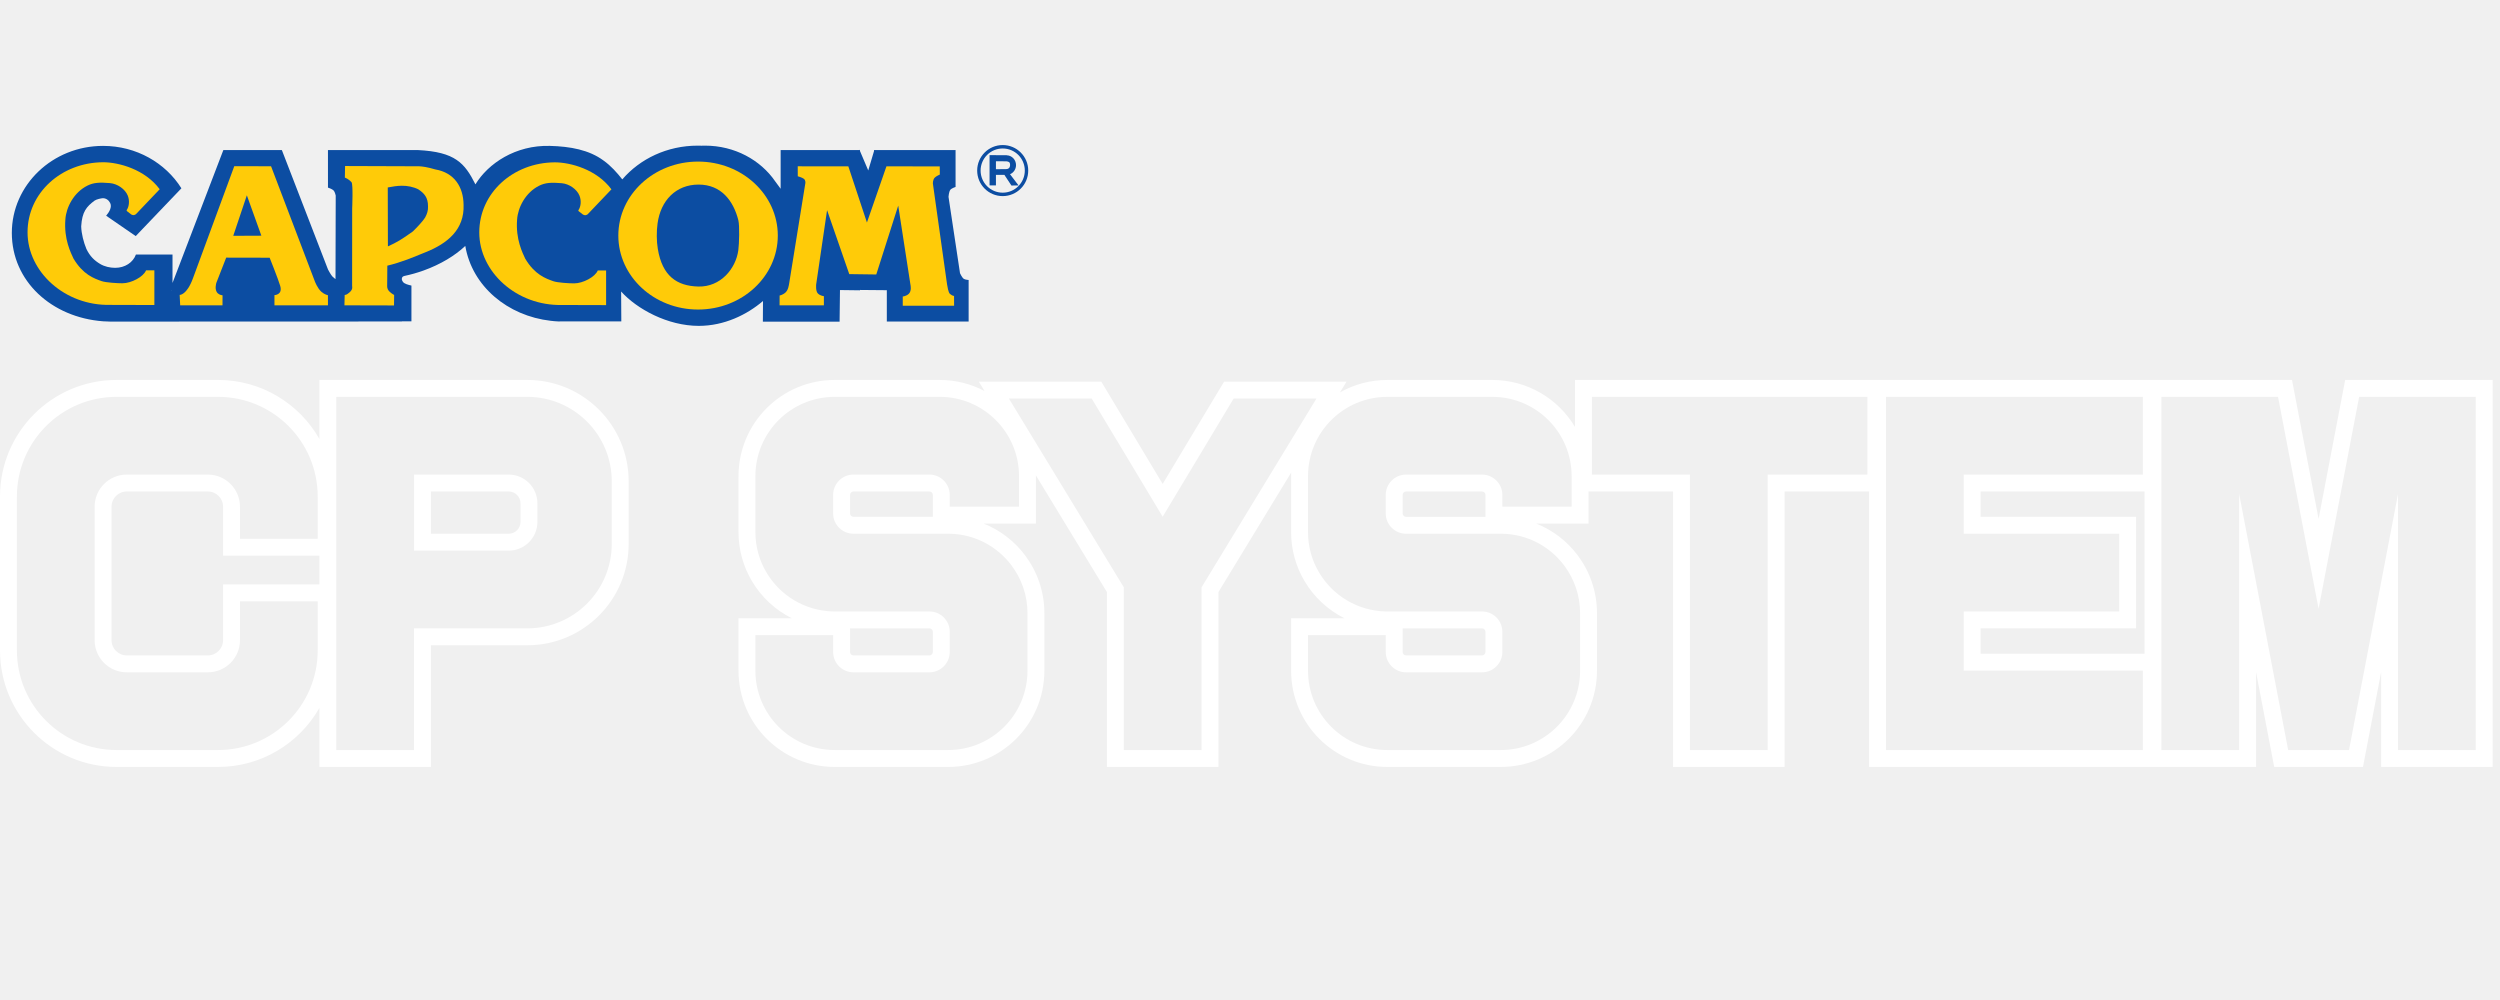
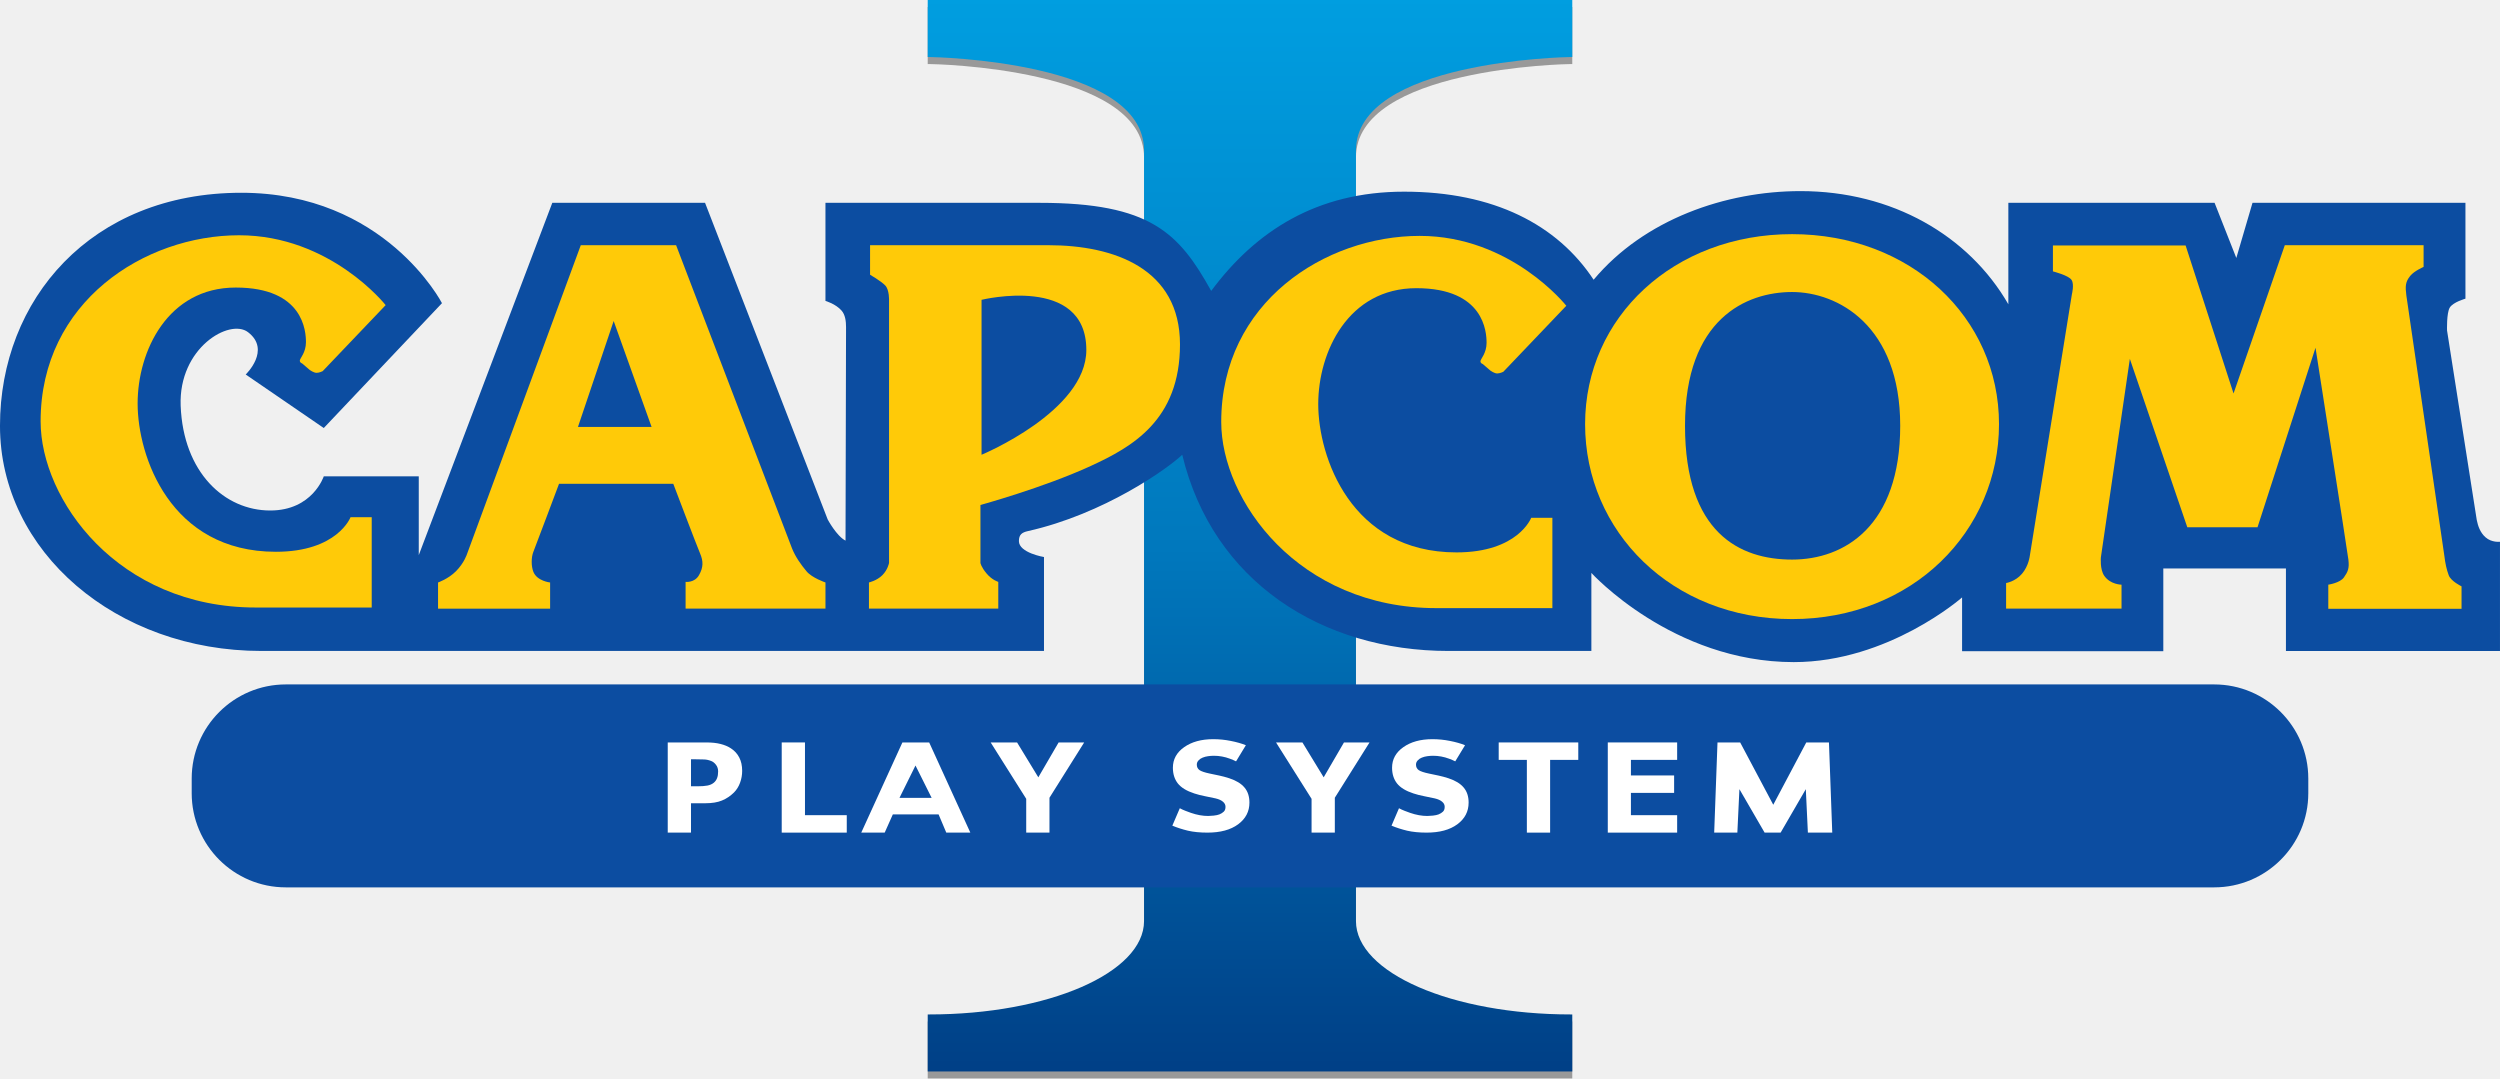
- <svg xmlns="http://www.w3.org/2000/svg" width="500" height="200" viewBox="0 0 500 200" version="1.1" id="svg26" style="fill:none">
-   <defs id="defs30" />
-   <path d="m 124.458,35.877 c 3.537,-4.114 8.977,-6.749 15.077,-6.749 0.255,0 0.508,0.005 0.761,0.014 0.238,-0.009 0.477,-0.014 0.718,-0.014 5.903,0 11.086,2.856 14.039,7.161 l 1.075,1.464 v -7.738 h 15.741 l 0.004,-0.104 0.044,0.104 h 0.078 v 0.184 l 1.655,3.894 1.151,-3.869 v -0.209 h 12.495 2.354 1.464 v 7.372 c 0,0 -0.801,0.261 -1.046,0.575 -0.297,0.382 -0.366,1.403 -0.366,1.403 l 2.3,15.274 c 0,0 0.383,0.866 0.753,1.124 0.273,0.191 0.972,0.236 0.972,0.236 v 8.314 h -16.364 v -6.274 l -5.368,-0.047 v 0.07 l -4,-0.052 -0.078,6.327 h -15.344 l 0.026,-4.135 c -3.21,2.749 -7.765,4.973 -12.842,4.973 -6.215,0 -12.371,-3.362 -15.531,-6.87 l 0.037,5.979 h -12.151 c 0,0 -0.279,0.011 -0.419,0.006 -0.525,-0.018 -1.008,-0.067 -1.569,-0.132 -8.591,-0.985 -15.698,-6.886 -17.067,-14.973 -2.045,1.936 -4.926,3.688 -8.35,4.919 -1.283,0.462 -2.565,0.821 -3.822,1.084 -0.083,0.017 -0.303,0.097 -0.397,0.214 -0.096,0.119 -0.133,0.259 -0.125,0.442 0,0 0.042,0.473 0.483,0.773 0.42,0.286 1.44,0.499 1.44,0.499 v 7.153 h -1.904 v 0.019 l -12.174,0.017 v 0.002 h -32.38 v 0.007 h -13.908 l -1.307,-0.053 c -10.339,-0.784 -18.247,-8.056 -18.247,-17.672 0,-9.616 8.169,-17.411 18.247,-17.411 6.656,0 12.481,3.401 15.668,8.481 l -9.136,9.559 -5.915,-4.075 c 0.606,-0.715 1.22,-1.719 0.801,-2.548 -0.288,-0.57 -0.82,-0.957 -1.457,-0.954 -0.29,0.001 -1.295,0.215 -1.655,0.482 -1.623,1.204 -2.51,2.244 -2.681,5.162 0.05,1.476 0.48,3.143 1.042,4.505 0.714,1.472 1.582,2.3 2.743,2.998 0.891,0.535 1.99,0.778 3.018,0.778 1.951,0 3.569,-1.073 4.145,-2.662 h 7.316 v 5.689 l 10.167,-26.578 11.7,-0.008 9.228,23.88 c 0,0 0.496,0.963 0.845,1.37 0.188,0.219 0.659,0.56 0.659,0.56 l 0.042,-16.708 c 0,0 -0.161,-0.732 -0.403,-0.997 -0.289,-0.318 -1.146,-0.591 -1.146,-0.591 l -0.004,-7.506 h 18.01 c 7.432,0.37 9.348,2.595 11.484,6.857 2.529,-4.17 8.019,-7.879 14.884,-7.694 4.056,0.109 7.85,0.774 10.777,2.959 1.394,0.992 2.67,2.4 3.714,3.741 z m -90.161,22.303 0.001,-0.075 c -0.009,0.009 -0.017,0.019 -0.026,0.028 -0.015,0.016 -0.029,0.032 -0.044,0.047 z" id="path2" style="clip-rule:evenodd;fill:#0c4da2;fill-rule:evenodd" />
-   <path d="m 20.601,32.449 c -8.307,0.052 -15.092,6.104 -15.092,14.019 0,7.916 7.49,14.716 16.556,14.511 l 8.81,0.025 v -6.936 h -1.664 c -0.523,1.308 -2.964,2.587 -4.735,2.587 -0.933,0 -3.282,-0.127 -4.15,-0.431 -1.534,-0.537 -3.723,-1.308 -5.626,-4.507 -0.51,-1.121 -1.946,-3.853 -1.625,-7.839 0.155,-2.402 1.681,-5.401 4.419,-6.759 1.194,-0.592 2.396,-0.689 4.506,-0.498 1.515,0.137 3.02,1.203 3.546,2.481 0.406,0.989 0.29,2.194 -0.189,2.88 -0.034,0.049 -0.035,0.092 -0.028,0.139 0.005,0.036 0.051,0.095 0.051,0.095 l 0.834,0.651 c 0,0 0.237,0.165 0.515,0.158 0.161,-0.004 0.449,-0.179 0.449,-0.179 l 4.762,-4.998 c -2.944,-3.973 -8.177,-5.4 -11.341,-5.4 z" id="path4" style="fill:#ffcb08" />
-   <path d="m 123.666,47.112 c 0,-8.172 7.14,-14.796 15.947,-14.796 8.807,0 15.947,6.624 15.947,14.796 0,8.172 -7.14,14.796 -15.947,14.796 -8.807,0 -15.947,-6.625 -15.947,-14.796 z m 23.999,-3.085 c -0.985,-3.867 -3.414,-7.111 -7.948,-7.111 v 0 c -4.533,0 -7.59,3.183 -8.208,7.791 -0.214,1.589 -0.209,3.49 0.053,5.072 0.895,5.408 3.784,7.419 8.104,7.529 4.432,0.112 7.487,-3.53 7.999,-7.267 0.168,-1.226 0.282,-4.906 0,-6.013 z" id="path6" style="clip-rule:evenodd;fill:#ffcb08;fill-rule:evenodd" />
-   <path d="m 38.599,55.634 c 1.255,-3.451 8.258,-22.4 8.258,-22.4 l 7.356,0.019 8.766,23.045 c 0,0 0.523,1.383 1.292,2.054 0.678,0.591 1.315,0.689 1.315,0.689 l 0.007,2.019 -10.703,0.006 v -2.042 c 0,0 1.691,-0.033 1.149,-1.854 -0.415,-1.396 -2.109,-5.626 -2.109,-5.626 l -8.691,-0.018 -1.957,5.006 c 0,0 -0.489,1.426 0.284,2.135 0.398,0.366 0.941,0.394 0.941,0.394 l -0.007,2.008 -8.464,0.002 -0.104,-2.091 c 0,0 1.411,0.104 2.666,-3.346 z m 13.673,-8.496 -2.902,-8.078 -2.719,8.103 z" id="path8" style="clip-rule:evenodd;fill:#ffcb08;fill-rule:evenodd" />
-   <path d="m 68.972,35.527 0.041,-2.323 14.823,0.053 c 0.688,0.039 1.488,0.127 3.231,0.63 3.824,0.652 5.609,3.536 5.647,7.056 0.2,4.967 -3.211,7.752 -7.606,9.505 -0.268,0.099 -0.632,0.249 -1.076,0.433 -1.493,0.618 -3.889,1.609 -6.567,2.254 0.004,0.842 -0.006,1.676 -0.017,2.519 -0.007,0.531 -0.014,1.067 -0.017,1.61 -0.004,0.402 0.187,0.805 0.497,1.085 0.55,0.496 0.901,0.635 0.901,0.635 l -0.024,2.106 -9.919,-0.024 0.051,-2.07 c 0.39,-0.034 0.631,-0.237 0.88,-0.446 0.028,-0.024 0.056,-0.047 0.084,-0.071 0.744,-0.616 0.523,-1.23 0.523,-1.23 l 0.011,-15.56 c 0,0 0.214,-4.861 -0.132,-5.244 -0.651,-0.722 -1.331,-0.917 -1.331,-0.917 z m 14.687,2.336 c -0.97,-0.489 -2.23,-0.734 -3.3,-0.713 -0.949,0.006 -1.827,0.157 -2.807,0.342 l 0.029,11.788 c 1.838,-0.846 2.665,-1.331 4.978,-2.984 0.791,-0.759 2.044,-2.087 2.458,-2.778 0.398,-0.723 0.635,-1.434 0.586,-2.261 0,-1.759 -0.736,-2.591 -1.945,-3.393 z" id="path10" style="clip-rule:evenodd;fill:#ffcb08;fill-rule:evenodd" />
-   <path d="m 110.947,32.468 c -8.308,0.052 -15.093,6.104 -15.093,14.019 0,7.916 7.49,14.716 16.557,14.511 l 8.81,0.025 v -6.936 h -1.664 c -0.523,1.308 -2.965,2.587 -4.735,2.587 -0.933,0 -3.282,-0.127 -4.15,-0.431 -1.534,-0.537 -3.723,-1.308 -5.626,-4.507 -0.51,-1.121 -1.946,-3.853 -1.625,-7.839 0.155,-2.402 1.681,-5.401 4.419,-6.759 1.194,-0.592 2.396,-0.689 4.506,-0.498 1.515,0.137 3.021,1.203 3.546,2.481 0.407,0.989 0.29,2.194 -0.188,2.88 -0.035,0.049 -0.035,0.092 -0.028,0.139 0.005,0.036 0.051,0.095 0.051,0.095 l 0.834,0.651 c 0,0 0.238,0.165 0.515,0.158 0.161,-0.004 0.449,-0.179 0.449,-0.179 l 4.762,-4.998 c -2.944,-3.973 -8.176,-5.4 -11.34,-5.4 z" id="path12" style="fill:#ffcb08" />
-   <path d="m 159.546,33.259 0.009,1.996 c 0,0 0.873,0.235 1.219,0.509 0.396,0.313 0.296,0.869 0.296,0.869 0,0 -3.165,19.673 -3.234,20.038 -0.074,0.393 -0.179,1.311 -0.731,1.821 -0.549,0.507 -1.183,0.61 -1.183,0.61 l -0.009,1.968 h 8.864 v -1.839 c 0,0 -0.721,-0.056 -1.202,-0.536 -0.48,-0.481 -0.342,-1.801 -0.342,-1.801 l 2.181,-14.863 4.437,12.791 5.404,0.074 4.39,-13.775 2.449,15.845 c 0,0 0.296,1.191 -0.342,1.802 -0.49,0.47 -1.201,0.536 -1.201,0.536 v 1.839 h 10.269 l -0.009,-1.968 c 0,0 -0.23,0.079 -0.813,-0.389 -0.344,-0.275 -0.509,-1.501 -0.583,-1.894 -0.068,-0.365 -2.835,-20.16 -2.835,-20.16 0,0 -0.048,-0.817 0.4,-1.235 0.324,-0.301 0.985,-0.587 0.985,-0.587 l -0.016,-1.63 -10.661,-0.013 -3.901,11.237 -3.72,-11.237 z" id="path14" style="fill:#ffcb08" />
-   <path d="m 195.435,34.115 c 0,-2.82 2.286,-5.106 5.106,-5.106 2.819,0 5.105,2.286 5.105,5.106 0,2.82 -2.286,5.106 -5.105,5.106 -2.82,0 -5.106,-2.286 -5.106,-5.106 z m 9.525,0 c 0,-2.441 -1.979,-4.419 -4.42,-4.419 -2.44,0 -4.419,1.979 -4.419,4.419 0,2.441 1.979,4.419 4.419,4.419 2.441,0 4.42,-1.979 4.42,-4.419 z" id="path16" style="clip-rule:evenodd;fill:#0c4da2;fill-rule:evenodd" />
-   <path d="m 197.912,37.076 v -6.045 h 1.275 v 0.005 h 2.163 v 0.025 c 1.027,0.023 1.854,0.892 1.854,1.96 0,0.829 -0.498,1.536 -1.2,1.823 l 1.711,2.249 -1.432,0.009 -1.402,-2.122 h -1.694 v 2.095 z m 3.396,-4.813 -2.121,-0.011 v 1.592 l 2.121,-0.025 c 0.16,-0.005 0.693,-0.098 0.706,-0.79 0.011,-0.643 -0.271,-0.691 -0.697,-0.764 z" id="path18" style="clip-rule:evenodd;fill:#0c4da2;fill-rule:evenodd" />
-   <path d="m 107.48,100.662 c 0,-3.173 -2.573,-5.746 -5.746,-5.746 H 82.807 v 15.21 h 18.928 c 3.173,0 5.746,-2.573 5.746,-5.746 z M 86.187,98.296 h 15.548 c 1.306,0 2.366,1.059 2.366,2.366 v 3.718 c 0,1.307 -1.06,2.366 -2.366,2.366 H 86.187 Z" id="path20" style="clip-rule:evenodd;fill:#ffffff;fill-rule:evenodd" />
-   <path d="m 63.879,87.785 c -4.013,-7.045 -11.591,-11.796 -20.279,-11.796 h -20.279 C 10.441,75.989 0,86.43 0,99.31 v 30.757 c 0,12.88 10.441,23.321 23.321,23.321 h 20.279 c 8.688,0 16.266,-4.75 20.279,-11.796 v 11.796 h 22.307 v -24.335 h 19.266 c 11.2,0 20.279,-9.079 20.279,-20.279 V 96.268 c 0,-11.2 -9.079,-20.279 -20.279,-20.279 H 63.879 Z m 0,23.355 h -19.265 v -9.802 c 0,-1.68 -1.362,-3.042 -3.042,-3.042 h -16.223 c -1.68,0 -3.042,1.362 -3.042,3.042 v 26.701 c 0,1.68 1.362,3.042 3.042,3.042 h 16.223 c 1.68,0 3.042,-1.362 3.042,-3.042 v -11.154 h 19.265 z m -0.338,-11.83 c 0,-11.013 -8.928,-19.941 -19.941,-19.941 h -20.279 c -11.013,0 -19.941,8.928 -19.941,19.941 v 30.757 c 0,11.014 8.928,19.941 19.941,19.941 h 20.279 c 11.013,0 19.941,-8.927 19.941,-19.941 v -9.801 h -15.547 v 7.774 c 0,3.547 -2.875,6.422 -6.422,6.422 h -16.223 c -3.547,0 -6.422,-2.875 -6.422,-6.422 v -26.701 c 0,-3.547 2.875,-6.422 6.422,-6.422 h 16.223 c 3.546,0 6.422,2.875 6.422,6.422 v 6.422 h 15.547 z m 3.718,50.698 h 15.547 v -24.335 h 22.646 c 9.333,0 16.899,-7.566 16.899,-16.899 V 96.268 c 0,-9.333 -7.566,-16.899 -16.899,-16.899 H 67.259 Z" id="path22" style="clip-rule:evenodd;fill:#ffffff;fill-rule:evenodd" />
-   <path d="m 373.814,98.296 h -16.9 v 55.092 h -22.307 V 98.296 h -16.899 v 6.422 h -10.452 c 3.318,1.321 6.177,3.539 8.289,6.354 l 0.004,0.006 c 2.409,3.226 3.849,7.208 3.849,11.554 v 11.492 c 0,10.654 -8.611,19.265 -19.266,19.265 h -22.645 c -10.654,0 -19.265,-8.611 -19.265,-19.265 v -10.477 h 10.659 c -3.309,-1.654 -6.073,-4.229 -7.952,-7.395 -1.726,-2.88 -2.707,-6.248 -2.707,-9.843 V 95.255 c 0,-0.248 0.005,-0.496 0.014,-0.742 l -14.547,23.897 v 34.979 h -22.308 v -34.979 l -14.196,-23.321 c 0,0.055 0.001,0.11 0.001,0.166 v 9.464 h -10.452 c 3.318,1.321 6.177,3.539 8.289,6.354 l 0.004,0.006 c 2.409,3.226 3.849,7.208 3.849,11.554 v 11.492 c 0,10.654 -8.611,19.265 -19.266,19.265 h -22.645 c -10.654,0 -19.265,-8.611 -19.265,-19.265 v -10.477 h 10.659 c -3.309,-1.654 -6.073,-4.229 -7.952,-7.395 -1.726,-2.88 -2.707,-6.248 -2.707,-9.843 V 95.255 c 0,-10.654 8.611,-19.265 19.265,-19.265 h 20.955 c 3.247,0 6.304,0.8 8.985,2.213 l -1.141,-1.875 h 24.488 l 12.283,20.453 12.283,-20.453 h 24.488 l -1.309,2.151 c 2.8,-1.585 6.038,-2.489 9.49,-2.489 h 20.955 c 7.049,0 13.203,3.769 16.562,9.405 v -9.405 h 143.397 l 5.317,27.783 5.318,-27.783 h 29.495 v 77.398 h -22.307 v -18.953 l -3.628,18.953 h -17.756 l -3.627,-18.953 v 18.953 h -77.399 z m 22.307,0 h 32.784 v 32.447 h -32.784 v -5.07 h 31.095 v -22.307 h -31.095 z m -58.134,-3.38 v 55.092 h 15.547 V 94.916 h 19.941 v -15.547 h -55.091 v 15.547 z m -97.678,55.093 v -32.547 l 22.983,-37.755 h -16.561 l -14.196,23.638 -14.195,-23.638 h -16.562 l 22.983,37.755 v 32.547 z m 152.432,-15.886 v -11.829 h 31.095 v -15.547 h -31.095 V 94.916 h 35.827 v -15.547 h -51.374 v 70.639 h 51.374 v -15.885 z m -206.173,-30.757 v -4.394 c 0,-0.364 -0.311,-0.676 -0.676,-0.676 h -15.209 c -0.364,0 -0.676,0.312 -0.676,0.676 v 3.718 c 0,0.364 0.312,0.676 0.676,0.676 z m -33.257,11.154 c -1.42,-2.366 -2.231,-5.137 -2.231,-8.112 V 95.254 c 0,-8.788 7.098,-15.885 15.885,-15.885 h 20.955 c 8.788,0 15.886,7.098 15.886,15.885 v 6.084 h -13.858 v -2.366 c 0,-2.231 -1.825,-4.056 -4.056,-4.056 h -15.209 c -2.231,0 -4.056,1.825 -4.056,4.056 v 3.718 c 0,2.231 1.825,4.056 4.056,4.056 h 19.265 c 5.07,0.101 9.532,2.569 12.371,6.354 1.994,2.67 3.177,5.949 3.177,9.531 v 11.492 c 0,8.788 -7.098,15.885 -15.886,15.885 h -22.645 c -8.787,0 -15.885,-7.097 -15.885,-15.885 v -7.098 h 15.547 v 3.38 c 0,2.231 1.825,4.056 4.056,4.056 h 15.209 c 2.231,0 4.056,-1.825 4.056,-4.056 v -4.056 c 0,-2.231 -1.825,-4.056 -4.056,-4.056 h -19.265 c -5.678,-0.135 -10.613,-3.211 -13.316,-7.774 z m 32.581,11.154 h -15.885 v 4.732 c 0,0.364 0.312,0.676 0.676,0.676 h 15.209 c 0.365,0 0.676,-0.312 0.676,-0.676 v -4.056 c 0,-0.364 -0.311,-0.676 -0.676,-0.676 z m 111.198,-26.701 v 4.394 h -15.885 c -0.364,0 -0.676,-0.312 -0.676,-0.676 v -3.718 c 0,-0.364 0.312,-0.676 0.676,-0.676 h 15.209 c 0.365,0 0.676,0.312 0.676,0.676 z m -35.488,7.436 c 0,2.974 0.811,5.746 2.23,8.112 2.704,4.563 7.639,7.638 13.317,7.774 h 19.265 c 2.231,0 4.056,1.825 4.056,4.056 v 4.056 c 0,2.231 -1.825,4.056 -4.056,4.056 h -15.209 c -2.231,0 -4.056,-1.825 -4.056,-4.056 v -3.38 h -15.547 v 7.098 c 0,8.788 7.097,15.885 15.885,15.885 h 22.645 c 8.788,0 15.886,-7.097 15.886,-15.885 v -11.492 c 0,-3.583 -1.183,-6.861 -3.177,-9.531 -2.839,-3.785 -7.301,-6.253 -12.371,-6.354 h -19.265 c -2.231,0 -4.056,-1.825 -4.056,-4.056 v -3.718 c 0,-2.231 1.825,-4.056 4.056,-4.056 h 15.209 c 2.231,0 4.056,1.825 4.056,4.056 v 2.366 h 13.858 v -6.084 c 0,-8.788 -7.098,-15.885 -15.886,-15.885 h -20.955 c -8.788,0 -15.885,7.098 -15.885,15.885 z m 19.603,24.673 c -0.364,0 -0.676,-0.312 -0.676,-0.676 v -4.732 h 15.885 c 0.365,0 0.676,0.312 0.676,0.676 v 4.056 c 0,0.364 -0.311,0.676 -0.676,0.676 z m 174.402,-51.712 8.111,42.384 8.112,-42.384 h 23.321 v 70.639 h -15.547 V 98.795 l -9.802,51.213 h -12.168 l -9.801,-51.213 v 51.213 h -15.548 V 79.369 Z" id="path24" style="clip-rule:evenodd;fill:#ffffff;fill-rule:evenodd" />
+ <svg xmlns="http://www.w3.org/2000/svg" xmlns:xlink="http://www.w3.org/1999/xlink" version="1.1" id="svg2" x="0px" y="0px" width="253.148" height="109.206" viewBox="0.25 0 253.148 109.206" enable-background="new 0.25 0 567.927 113.032" xml:space="preserve">
+   <defs id="defs21">
+     <linearGradient id="linearGradient4387">
+       <stop style="stop-color:#009ee0;stop-opacity:1" offset="0" id="stop4389" />
+       <stop id="stop4395" offset="0.511" style="stop-color:#0078bd;stop-opacity:1" />
+       <stop style="stop-color:#003f86;stop-opacity:1" offset="1" id="stop4391" />
+     </linearGradient>
+     <linearGradient xlink:href="#linearGradient4387" id="linearGradient4829" gradientUnits="userSpaceOnUse" gradientTransform="translate(-253.1176,-3.555022)" x1="254.865" y1="462.598" x2="254.865" y2="790.395" />
+   </defs>
+   <g transform="matrix(0.7779804,0,0,0.7779804,-29.57926,-210.7784)" id="g4889">
+     <g id="g4937">
+       <g transform="matrix(0.4282573,0,0,0.4282573,773.9487,540.6348)" id="g5018">
+         <g id="g4781" transform="translate(-1338.19,-1089.919)">
+           <path style="color:#000000;clip-rule:nonzero;display:inline;overflow:visible;visibility:visible;opacity:1;isolation:auto;mix-blend-mode:normal;color-interpolation:sRGB;color-interpolation-filters:linearRGB;solid-color:#000000;solid-opacity:1;fill:#999999;fill-opacity:1;fill-rule:evenodd;stroke:none;stroke-width:1px;stroke-linecap:butt;stroke-linejoin:miter;stroke-miterlimit:4;stroke-dasharray:none;stroke-dashoffset:0;stroke-opacity:1;color-rendering:auto;image-rendering:auto;shape-rendering:auto;text-rendering:auto;enable-background:accumulate" d="m -97.531,462.28 0,17.333 0.449,0 c 1.424,0 65.296,1.195 65.296,28.386 l 0,234.205 c 0,15.726 -29.122,28.386 -65.296,28.386 l -0.449,0 0,17.33 86.399,0 23.097,0 86.399,0 0,-17.33 -0.449,0 c -36.174,0 -65.296,-12.66 -65.296,-28.386 l 0,-234.205 c 0,-27.191 63.872,-28.386 65.296,-28.386 l 0.449,0 0,-17.333 -86.399,0 -23.097,0 -86.399,0 z" id="path4783" />
+           <path id="path4785" d="m -97.531,460.147 0,17.333 0.449,0 c 1.424,0 65.296,1.195 65.296,28.386 l 0,234.205 c 0,15.726 -29.122,28.386 -65.296,28.386 l -0.449,0 0,17.33 86.399,0 23.097,0 86.399,0 0,-17.33 -0.449,0 c -36.174,0 -65.296,-12.66 -65.296,-28.386 l 0,-234.205 c 0,-27.191 63.872,-28.386 65.296,-28.386 l 0.449,0 0,-17.333 -86.399,0 -23.097,0 -86.399,0 z" style="color:#000000;clip-rule:nonzero;display:inline;overflow:visible;visibility:visible;opacity:1;isolation:auto;mix-blend-mode:normal;color-interpolation:sRGB;color-interpolation-filters:linearRGB;solid-color:#000000;solid-opacity:1;fill:url(#linearGradient4829);fill-opacity:1;fill-rule:evenodd;stroke:none;stroke-width:1px;stroke-linecap:butt;stroke-linejoin:miter;stroke-miterlimit:4;stroke-dasharray:none;stroke-dashoffset:0;stroke-opacity:1;color-rendering:auto;image-rendering:auto;shape-rendering:auto;text-rendering:auto;enable-background:accumulate" />
+         </g>
+         <g id="g4995" transform="translate(0,2.3512573e-5)">
+           <g id="g4787" transform="translate(-718.172,-398.1625)">
+             <rect style="color:#000000;clip-rule:nonzero;display:inline;overflow:visible;visibility:visible;opacity:1;isolation:auto;mix-blend-mode:normal;color-interpolation:sRGB;color-interpolation-filters:linearRGB;solid-color:#000000;solid-opacity:1;fill:#0c4da1;fill-opacity:1;fill-rule:evenodd;stroke:none;stroke-width:1px;stroke-linecap:butt;stroke-linejoin:miter;stroke-miterlimit:4;stroke-dasharray:none;stroke-dashoffset:0;stroke-opacity:1;color-rendering:auto;image-rendering:auto;shape-rendering:auto;text-rendering:auto;enable-background:accumulate" id="rect4789" width="643.281" height="61.68" x="-941.243" y="-23.599" rx="28.618" ry="28.618" />
+             <g id="g4791" transform="translate(-1072.351,-702.9612)">
+               <path d="m 298.409,705.646 q 0,1.841 -0.644,3.608 -0.644,1.749 -1.841,2.945 -1.638,1.62 -3.663,2.448 -2.006,0.828 -5.007,0.828 l -4.399,0 0,8.927 -7.068,0 0,-27.408 11.633,0 q 2.614,0 4.399,0.46 1.804,0.442 3.184,1.344 1.657,1.086 2.522,2.779 0.884,1.693 0.884,4.068 z m -7.307,0.166 q 0,-1.16 -0.626,-1.988 -0.626,-0.847 -1.454,-1.178 -1.104,-0.442 -2.154,-0.479 -1.049,-0.055 -2.798,-0.055 l -1.215,0 0,8.209 2.025,0 q 1.804,0 2.963,-0.221 1.178,-0.221 1.97,-0.884 0.681,-0.589 0.976,-1.399 0.313,-0.828 0.313,-2.006 z" style="font-style:normal;font-variant:normal;font-weight:bold;font-stretch:normal;font-size:medium;line-height:125%;font-family:sans-serif;-inkscape-font-specification:'sans-serif Bold';letter-spacing:7.031px;word-spacing:0px;fill:#ffffff;fill-opacity:1;stroke:none;stroke-width:1px;stroke-linecap:butt;stroke-linejoin:miter;stroke-opacity:1" id="path4793" />
+               <path d="m 330.197,724.402 -19.769,0 0,-27.408 7.068,0 0,22.106 12.701,0 0,5.301 z" style="font-style:normal;font-variant:normal;font-weight:bold;font-stretch:normal;font-size:medium;line-height:125%;font-family:sans-serif;-inkscape-font-specification:'sans-serif Bold';letter-spacing:7.031px;word-spacing:0px;fill:#ffffff;fill-opacity:1;stroke:none;stroke-width:1px;stroke-linecap:butt;stroke-linejoin:miter;stroke-opacity:1" id="path4795" />
+               <path d="m 367.75,724.402 -7.307,0 -2.34,-5.54 -13.903,0 -2.474,5.54 -7.123,0 12.506,-27.408 8.136,0 z m -11.76,-10.565 -4.906,-9.829 -4.862,9.829 z" style="font-style:normal;font-variant:normal;font-weight:bold;font-stretch:normal;font-size:medium;line-height:125%;font-family:sans-serif;-inkscape-font-specification:'sans-serif Bold';letter-spacing:7.031px;word-spacing:0px;fill:#ffffff;fill-opacity:1;stroke:none;stroke-width:1px;stroke-linecap:butt;stroke-linejoin:miter;stroke-opacity:1" id="path4797" />
+               <path d="m 402.354,696.995 -10.55,16.805 0,10.602 -7.068,0 0,-10.271 -10.804,-17.137 8.025,0 6.46,10.602 6.169,-10.602 z" style="font-style:normal;font-variant:normal;font-weight:bold;font-stretch:normal;font-size:medium;line-height:125%;font-family:sans-serif;-inkscape-font-specification:'sans-serif Bold';letter-spacing:7.031px;word-spacing:0px;fill:#ffffff;fill-opacity:1;stroke:none;stroke-width:1px;stroke-linecap:butt;stroke-linejoin:miter;stroke-opacity:1" id="path4799" />
+               <path d="m 452.577,715.291 c 0,2.7 -1.147,4.896 -3.442,6.59 -2.282,1.681 -5.387,2.522 -9.314,2.522 -2.27,0 -4.252,-0.196 -5.945,-0.589 -1.681,-0.405 -3.258,-0.914 -4.731,-1.528 l 2.27,-5.295 c 0.888,0.508 2.406,1.067 3.399,1.411 1.816,0.626 3.559,0.939 5.228,0.939 0.429,0 0.994,-0.037 1.693,-0.11 0.699,-0.074 1.27,-0.196 1.712,-0.368 0.54,-0.221 0.982,-0.497 1.325,-0.828 0.356,-0.331 0.534,-0.822 0.534,-1.473 0,-0.601 -0.258,-1.117 -0.773,-1.546 -0.503,-0.442 -1.246,-0.779 -2.227,-1.012 -1.031,-0.245 -2.123,-0.472 -3.276,-0.681 -1.141,-0.221 -2.215,-0.497 -3.221,-0.828 -2.307,-0.749 -3.97,-1.761 -4.988,-3.037 -1.006,-1.288 -1.509,-2.884 -1.509,-4.786 0,-2.552 1.141,-4.632 3.424,-6.24 2.295,-1.62 5.24,-2.43 8.835,-2.43 1.804,0 3.583,0.178 5.338,0.534 1.767,0.344 3.295,0.779 4.583,1.307 l -2.979,4.9 c -0.572,-0.29 -1.187,-0.555 -1.843,-0.795 -1.595,-0.601 -3.227,-0.902 -4.896,-0.902 -0.589,0 -1.178,0.043 -1.767,0.129 -0.577,0.074 -1.135,0.221 -1.675,0.442 -0.479,0.184 -0.89,0.466 -1.233,0.847 -0.344,0.368 -0.515,0.791 -0.515,1.27 0,0.724 0.276,1.282 0.828,1.675 0.552,0.38 1.595,0.73 3.129,1.049 1.006,0.209 1.97,0.411 2.89,0.607 0.933,0.196 1.933,0.466 3,0.81 2.098,0.687 3.645,1.626 4.638,2.816 1.006,1.178 1.509,2.712 1.509,4.602 z" style="font-style:normal;font-variant:normal;font-weight:bold;font-stretch:normal;font-size:medium;line-height:125%;font-family:sans-serif;-inkscape-font-specification:'sans-serif Bold';letter-spacing:7.031px;word-spacing:0px;fill:#ffffff;fill-opacity:1;stroke:none;stroke-width:1px;stroke-linecap:butt;stroke-linejoin:miter;stroke-opacity:1" id="path4801" />
+               <path d="m 552.52,702.296 -8.559,0 0,22.107 -7.068,0 0,-22.107 -8.559,0 0,-5.301 24.186,0 0,5.301 z" style="font-style:normal;font-variant:normal;font-weight:bold;font-stretch:normal;font-size:medium;line-height:125%;font-family:sans-serif;-inkscape-font-specification:'sans-serif Bold';letter-spacing:7.031px;word-spacing:0px;fill:#ffffff;fill-opacity:1;stroke:none;stroke-width:1px;stroke-linecap:butt;stroke-linejoin:miter;stroke-opacity:1" id="path4803" />
+               <path d="m 582.569,724.402 -21.081,0 0,-27.408 21.081,0 0,5.301 -14.05,0 0,4.731 13.129,0 0,5.301 -13.129,0 0,6.774 14.05,0 z" style="font-style:normal;font-variant:normal;font-weight:bold;font-stretch:normal;font-size:medium;line-height:125%;font-family:sans-serif;-inkscape-font-specification:'sans-serif Bold';letter-spacing:7.031px;word-spacing:0px;fill:#ffffff;fill-opacity:1;stroke:none;stroke-width:1px;stroke-linecap:butt;stroke-linejoin:miter;stroke-opacity:1" id="path4805" />
+               <path d="m 629.71,724.402 -7.408,0 -0.628,-13.21 -7.651,13.204 -4.878,0 -7.651,-13.204 -0.628,13.21 -7.04,0 1.006,-27.408 6.89,0 10.057,18.94 10.038,-18.94 6.89,0 z" style="font-style:normal;font-variant:normal;font-weight:bold;font-stretch:normal;font-size:medium;line-height:125%;font-family:sans-serif;-inkscape-font-specification:'sans-serif Bold';letter-spacing:7.031px;word-spacing:0px;fill:#ffffff;fill-opacity:1;stroke:none;stroke-width:1px;stroke-linecap:butt;stroke-linejoin:miter;stroke-opacity:1" id="path4807" />
+               <path id="path4809" style="font-style:normal;font-variant:normal;font-weight:bold;font-stretch:normal;font-size:medium;line-height:125%;font-family:sans-serif;-inkscape-font-specification:'sans-serif Bold';letter-spacing:7.031px;word-spacing:0px;fill:#ffffff;fill-opacity:1;stroke:none;stroke-width:1px;stroke-linecap:butt;stroke-linejoin:miter;stroke-opacity:1" d="m 489.079,696.995 -10.55,16.805 0,10.602 -7.068,0 0,-10.271 -10.804,-17.137 8.025,0 6.46,10.602 6.169,-10.602 z" />
+               <path id="path4811" style="font-style:normal;font-variant:normal;font-weight:bold;font-stretch:normal;font-size:medium;line-height:125%;font-family:sans-serif;-inkscape-font-specification:'sans-serif Bold';letter-spacing:7.031px;word-spacing:0px;fill:#ffffff;fill-opacity:1;stroke:none;stroke-width:1px;stroke-linecap:butt;stroke-linejoin:miter;stroke-opacity:1" d="m 519.192,715.291 c 0,2.7 -1.147,4.896 -3.442,6.59 -2.282,1.681 -5.387,2.522 -9.314,2.522 -2.27,0 -4.252,-0.196 -5.945,-0.589 -1.681,-0.405 -3.258,-0.914 -4.731,-1.528 l 2.27,-5.295 c 0.888,0.508 2.406,1.067 3.399,1.411 1.816,0.626 3.559,0.939 5.228,0.939 0.429,0 0.994,-0.037 1.693,-0.11 0.699,-0.074 1.27,-0.196 1.712,-0.368 0.54,-0.221 0.982,-0.497 1.325,-0.828 0.356,-0.331 0.534,-0.822 0.534,-1.473 0,-0.601 -0.258,-1.117 -0.773,-1.546 -0.503,-0.442 -1.246,-0.779 -2.227,-1.012 -1.031,-0.245 -2.123,-0.472 -3.276,-0.681 -1.141,-0.221 -2.215,-0.497 -3.221,-0.828 -2.307,-0.749 -3.97,-1.761 -4.988,-3.037 -1.006,-1.288 -1.509,-2.884 -1.509,-4.786 0,-2.552 1.141,-4.632 3.424,-6.24 2.295,-1.62 5.24,-2.43 8.835,-2.43 1.804,0 3.583,0.178 5.338,0.534 1.767,0.344 3.295,0.779 4.583,1.307 l -2.979,4.9 c -0.572,-0.29 -1.187,-0.555 -1.843,-0.795 -1.595,-0.601 -3.227,-0.902 -4.896,-0.902 -0.589,0 -1.178,0.043 -1.767,0.129 -0.577,0.074 -1.135,0.221 -1.675,0.442 -0.479,0.184 -0.89,0.466 -1.233,0.847 -0.344,0.368 -0.515,0.791 -0.515,1.27 0,0.724 0.276,1.282 0.828,1.675 0.552,0.38 1.595,0.73 3.129,1.049 1.006,0.209 1.97,0.411 2.89,0.607 0.933,0.196 1.933,0.466 3,0.81 2.098,0.687 3.645,1.626 4.638,2.816 1.006,1.178 1.509,2.712 1.509,4.602 z" />
+             </g>
+           </g>
+           <g transform="translate(-1789.464,-1102.006)" id="g4813">
+             <path style="clip-rule:evenodd;fill:#0c4da1;fill-opacity:1;fill-rule:evenodd" d="m 206.115,564.374 -35.923,37.943 -23.726,-16.266 c 0,0 7.806,-7.449 0.685,-12.875 -5.553,-4.232 -21.13,4.744 -20.455,22.366 0.791,20.328 13.352,31.843 27.226,31.843 12.886,0 16.269,-10.388 16.269,-10.388 l 28.869,0 0,23.952 40.585,-107.072 46.424,0 37.276,96.235 c 0,0 2.709,5.072 5.418,6.429 0,0 0.156,-63.128 0.156,-64.901 0,-1.766 -0.233,-3.719 -1.339,-4.988 -1.819,-2.095 -4.917,-2.964 -4.917,-2.964 l 0,-29.812 c 0,0 43.019,0 65.053,0 33.743,0 42.397,9.148 52.181,26.771 13.507,-18.187 32.104,-30.162 58.621,-30.162 27.279,0 46.583,10.056 57.607,26.767 15.397,-18.406 40.179,-26.937 62.856,-26.937 27.869,0 51.143,13.507 63.188,34.393 l 0,-30.833 62.679,0 6.605,16.764 4.92,-16.764 64.717,0 0,29.134 c 0,0 -3.734,1.024 -4.765,2.706 -1.003,1.66 -0.827,6.958 -0.827,6.958 l 9.028,57.589 c 0.378,1.872 1.046,3.829 2.66,5.263 1.872,1.674 4.401,1.36 4.401,1.36 l 0,33.196 -65.053,0 0,-25.075 -37.268,0 0,25.142 -61.16,0 0,-16.344 c 0,0 -22.352,19.66 -51.161,19.66 -36.869,0 -61.503,-27.103 -61.503,-27.103 l 0,23.715 c 0,0 -2.706,0 -43.362,0 -38.597,0 -71.729,-21.119 -80.983,-59.634 -4.387,4.196 -23.733,18.007 -46.933,23.21 -1.805,0.406 -2.706,1.081 -2.706,3.038 0,3.568 7.623,4.839 7.623,4.839 l 0,28.544 c 0,0 -200.588,0 -237.853,0 -44.054,0.008 -79.443,-30.148 -79.443,-68.433 0,-38.289 27.59,-70.821 73.329,-70.821 43.715,0 60.998,33.553 60.998,33.553 l 0,0 z" id="path4815" />
+             <path style="clip-rule:evenodd;fill:#ffca08;fill-opacity:1;fill-rule:evenodd" d="m 188.998,564.968 -19.138,20.067 c 0,0 -1.017,0.512 -1.861,0.512 -0.851,0 -2.042,-0.851 -2.042,-0.851 l -2.367,-2.024 c 0,0 -0.682,-0.166 -0.682,-0.851 0,-0.668 1.865,-2.374 1.865,-5.591 0,-3.221 -0.675,-16.605 -21.342,-16.605 -20.667,0 -29.815,19.314 -29.815,35.241 0,15.927 9.82,45.064 42.019,45.064 18.724,0 22.691,-10.512 22.691,-10.512 l 6.436,0 0,27.452 -35.234,0 c -42.012,0 -65.396,-32.874 -65.396,-56.59 0,-36.364 31.62,-56.544 60.313,-56.544 27.784,0.003 44.552,21.232 44.552,21.232 l 0,0 z" id="path4817" />
+             <path style="clip-rule:evenodd;fill:#ffca08;fill-opacity:1;fill-rule:evenodd" d="m 248.301,546.756 28.968,0 35.241,92.163 c 1.01,2.533 2.706,4.92 4.398,6.941 1.688,2.035 5.758,3.398 5.758,3.398 l 0,7.951 -42.51,0 0,-8.131 c 0,0 2.702,0.35 4.062,-2.027 1.353,-2.374 1.353,-4.235 0.343,-6.605 -1.017,-2.377 -8.149,-21.176 -8.149,-21.176 l -34.722,0 c 0,0 -7.11,18.972 -7.796,20.663 -0.678,1.692 -0.678,4.408 0,6.097 1.127,2.819 5.086,3.232 5.086,3.232 l 0,7.951 -34.058,0 0,-7.951 c 0,0 3.098,-1.067 5.422,-3.398 2.54,-2.54 3.384,-5.256 3.384,-5.256 l 34.573,-93.851 0,0 z m -0.855,55.226 22.37,0 -11.519,-32.186 -10.851,32.186 0,0 z" id="path4819" />
+             <path style="clip-rule:evenodd;fill:#ffca08;fill-opacity:1;fill-rule:evenodd" d="m 336.218,546.756 c 0,0 34.22,0 54.216,0 19.992,0 39.978,7.107 39.978,30.147 0,23.041 -14.57,31.179 -27.103,36.94 -14.472,6.648 -33.542,11.861 -33.542,11.861 l 0,17.612 c 0,0 0.17,1.19 1.861,3.211 1.699,2.035 3.56,2.547 3.56,2.547 l 0,8.131 -39.307,0 0,-7.951 c 0,0 2.37,-0.516 4.073,-2.208 1.688,-1.695 2.035,-3.73 2.035,-3.73 l 0,-79.623 c 0,0 0.156,-3.391 -1.19,-4.74 -1.353,-1.367 -4.578,-3.221 -4.578,-3.221 l 0,-8.975 -0.003,0 0,0 z m 33.885,16.598 0,47.095 c 0,0 31.846,-13.21 31.846,-31.846 0,-23.041 -31.846,-15.249 -31.846,-15.249 l 0,0 z" id="path4821" />
+             <path style="clip-rule:evenodd;fill:#ffca08;fill-opacity:1;fill-rule:evenodd" d="m 547.822,565.162 -19.145,20.067 c 0,0 -1.017,0.509 -1.865,0.509 -0.841,0 -2.027,-0.848 -2.027,-0.848 l -2.377,-2.038 c 0,0 -0.675,-0.159 -0.675,-0.834 0,-0.682 1.858,-2.388 1.858,-5.591 0,-3.225 -0.668,-16.609 -21.342,-16.609 -20.674,0 -29.819,19.307 -29.819,35.237 0,15.916 9.827,45.064 42.023,45.064 18.724,0 22.695,-10.508 22.695,-10.508 l 6.443,0 0,27.445 -35.248,0 c -42.009,0 -65.396,-32.864 -65.396,-56.583 0,-36.361 31.617,-56.547 60.313,-56.547 27.788,0 44.562,21.236 44.562,21.236 l 0,0 z" id="path4823" />
+             <path style="clip-rule:evenodd;fill:#ffca08;fill-opacity:1;fill-rule:evenodd" d="m 616.439,660.387 c -36.601,0 -62.905,-26.725 -62.905,-59.246 0,-32.542 26.986,-57.745 62.905,-57.745 35.905,0 62.891,25.202 62.891,57.745 0,32.518 -26.308,59.246 -62.891,59.246 l 0,0 z m -32.539,-58.744 c 0,32.528 16.605,40.659 32.539,40.659 15.913,0 32.864,-10.166 32.864,-40.659 0,-30.49 -18.975,-40.659 -32.864,-40.659 -13.896,0 -32.539,8.124 -32.539,40.659 l 0,0 z" id="path4825" />
+             <path style="clip-rule:evenodd;fill:#ffca08;fill-opacity:1;fill-rule:evenodd" d="m 695.713,546.826 40.327,0 14.57,44.993 15.581,-45.064 42.178,0 0,6.602 c 0,0 -2.805,1.187 -4.051,2.713 -1.526,1.865 -1.526,3.218 -1.19,5.938 0.339,2.702 11.179,76.232 11.522,78.945 0.343,2.713 0.675,4.235 1.353,6.1 0.671,1.847 3.9,3.38 3.9,3.38 l 0,6.835 -40.497,0 0,-7.34 c 0,0 3.557,-0.505 4.751,-2.208 1.187,-1.695 1.688,-2.713 1.353,-5.418 -0.339,-2.709 -9.989,-64.378 -9.989,-64.378 l -17.622,54.552 -21.345,0 -17.456,-51.171 -8.806,60.316 c 0,0 -0.343,3.621 1.017,5.595 1.861,2.713 5.259,2.713 5.259,2.713 l 0,7.28 -35.082,0 0,-7.781 c 0,0 2.794,-0.431 4.825,-2.808 2.031,-2.363 2.374,-5.422 2.374,-5.422 l 12.797,-79.539 c 0,0 0.766,-2.971 -0.085,-4.32 -0.894,-1.427 -5.68,-2.624 -5.68,-2.624 l 0,-7.887 -0.003,0 z" id="path4827" />
+           </g>
+         </g>
+       </g>
+     </g>
+   </g>
</svg>
